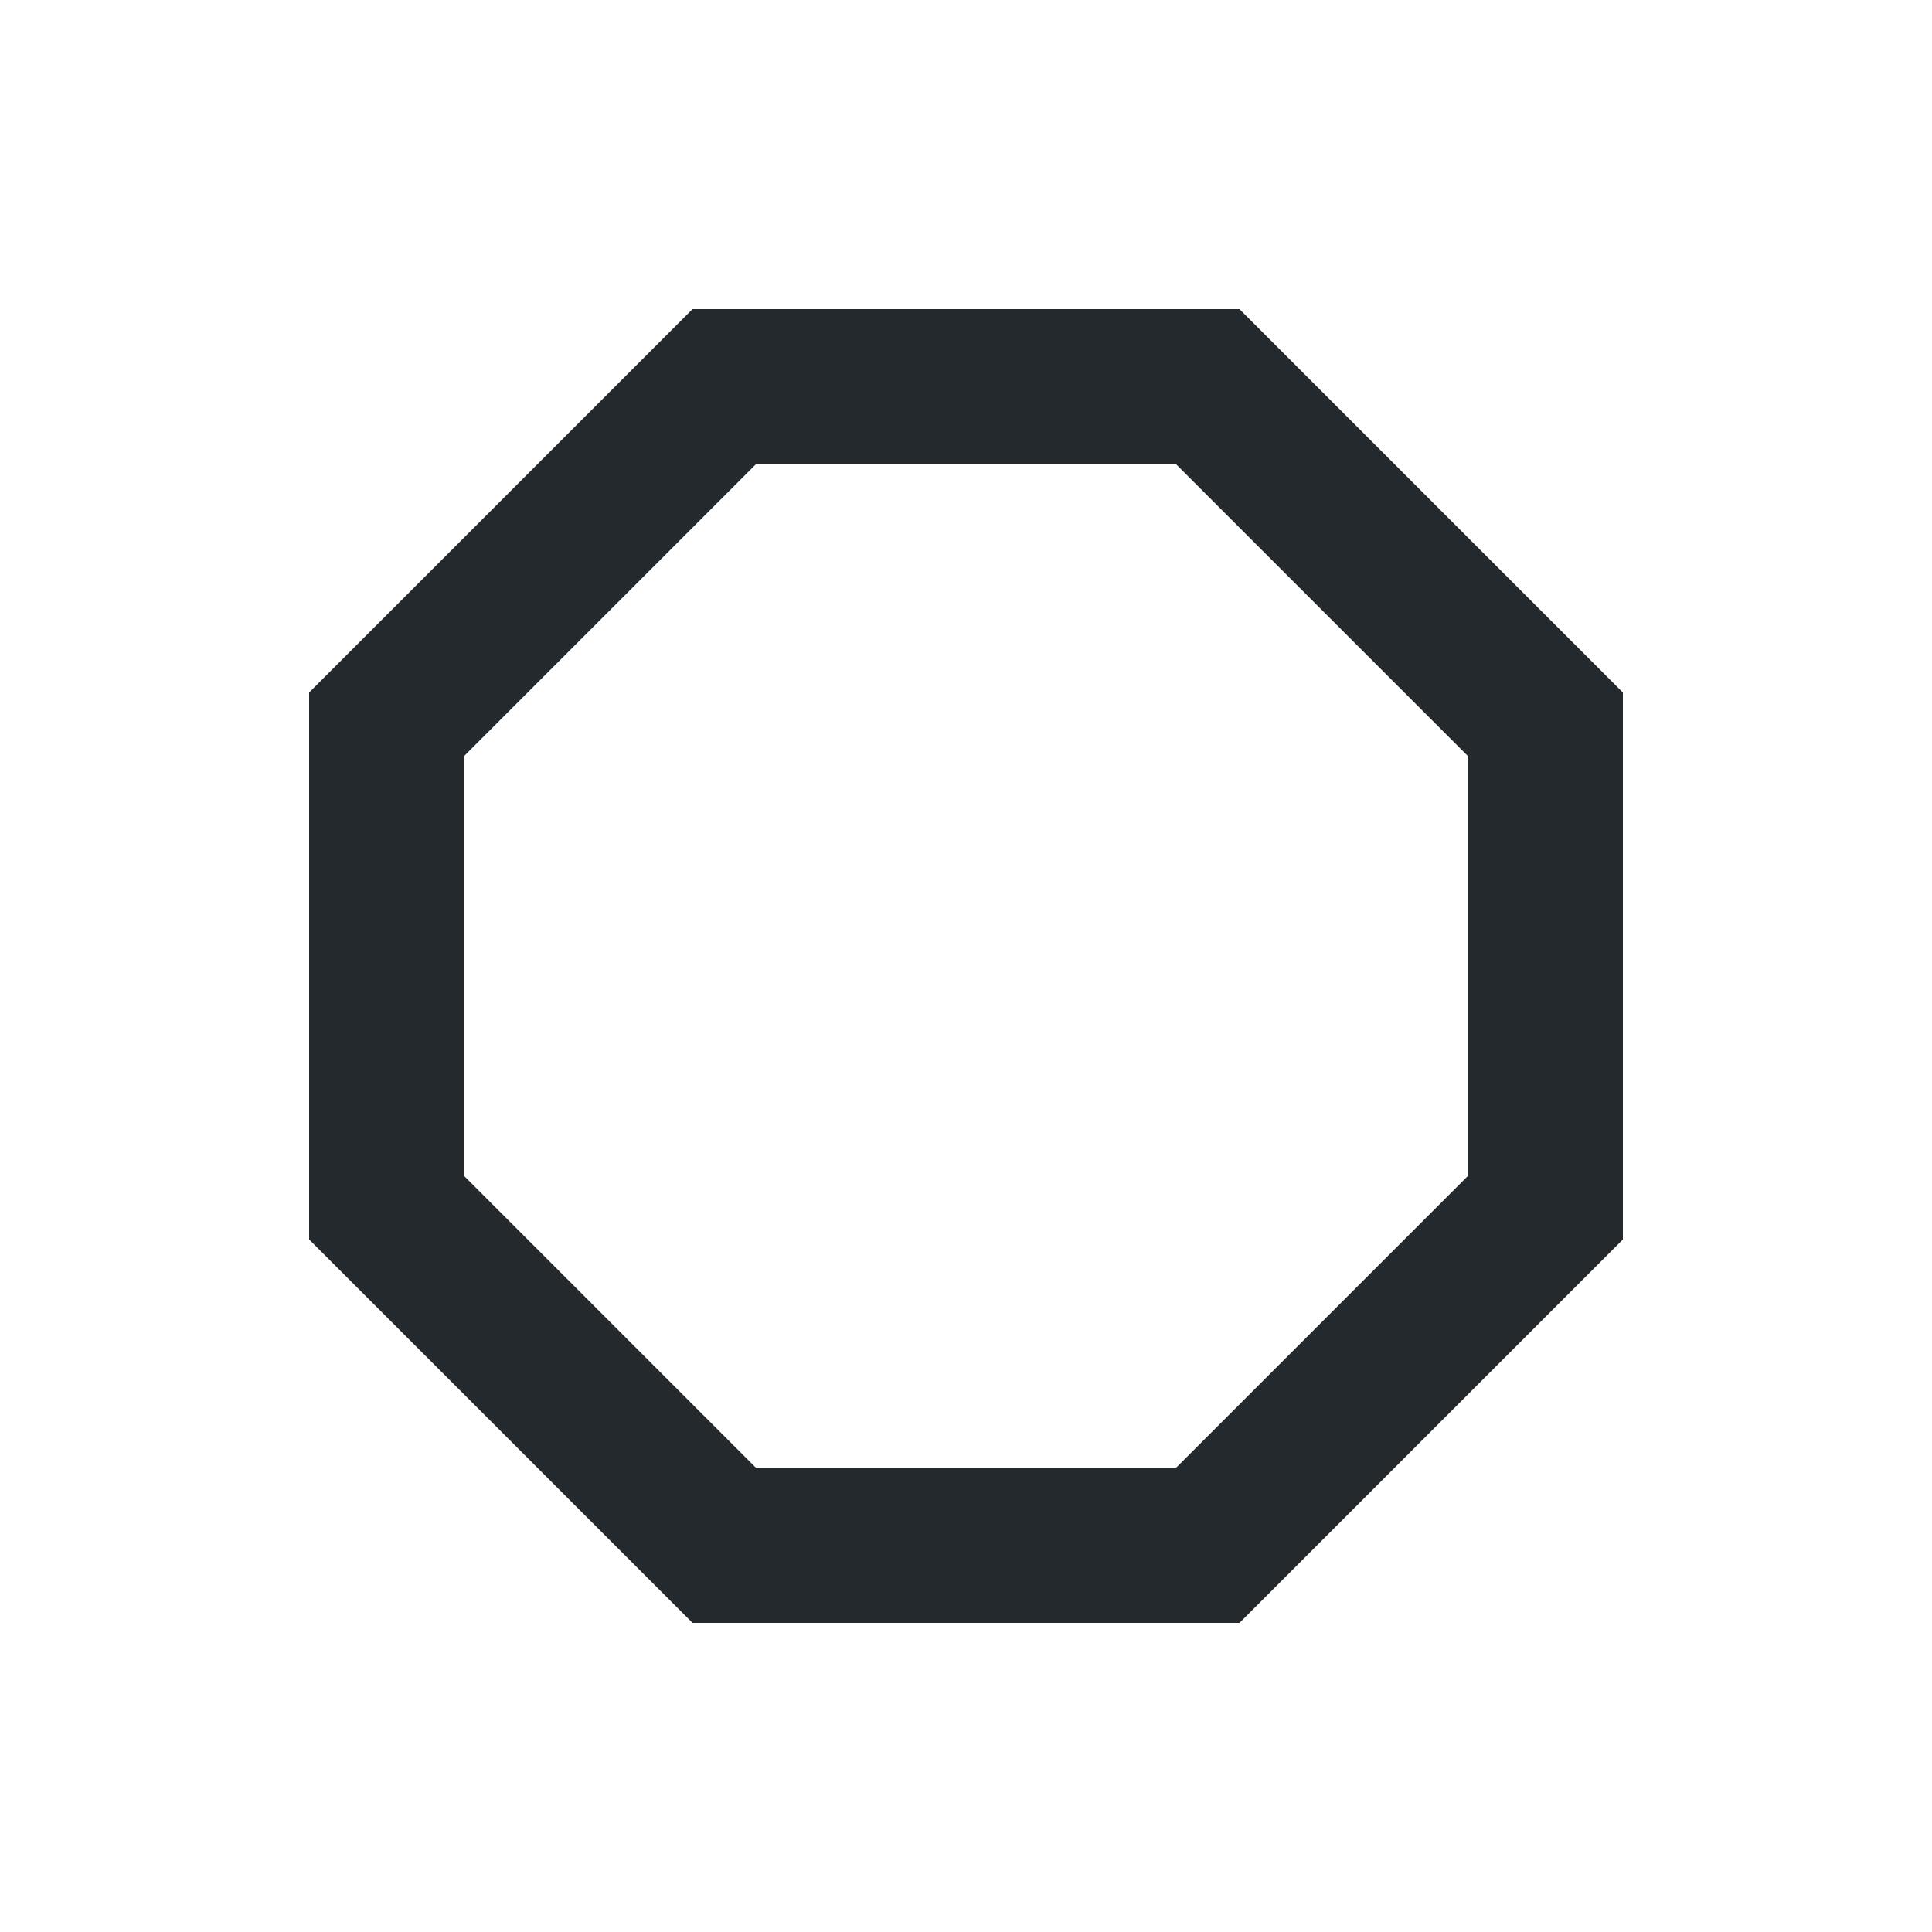
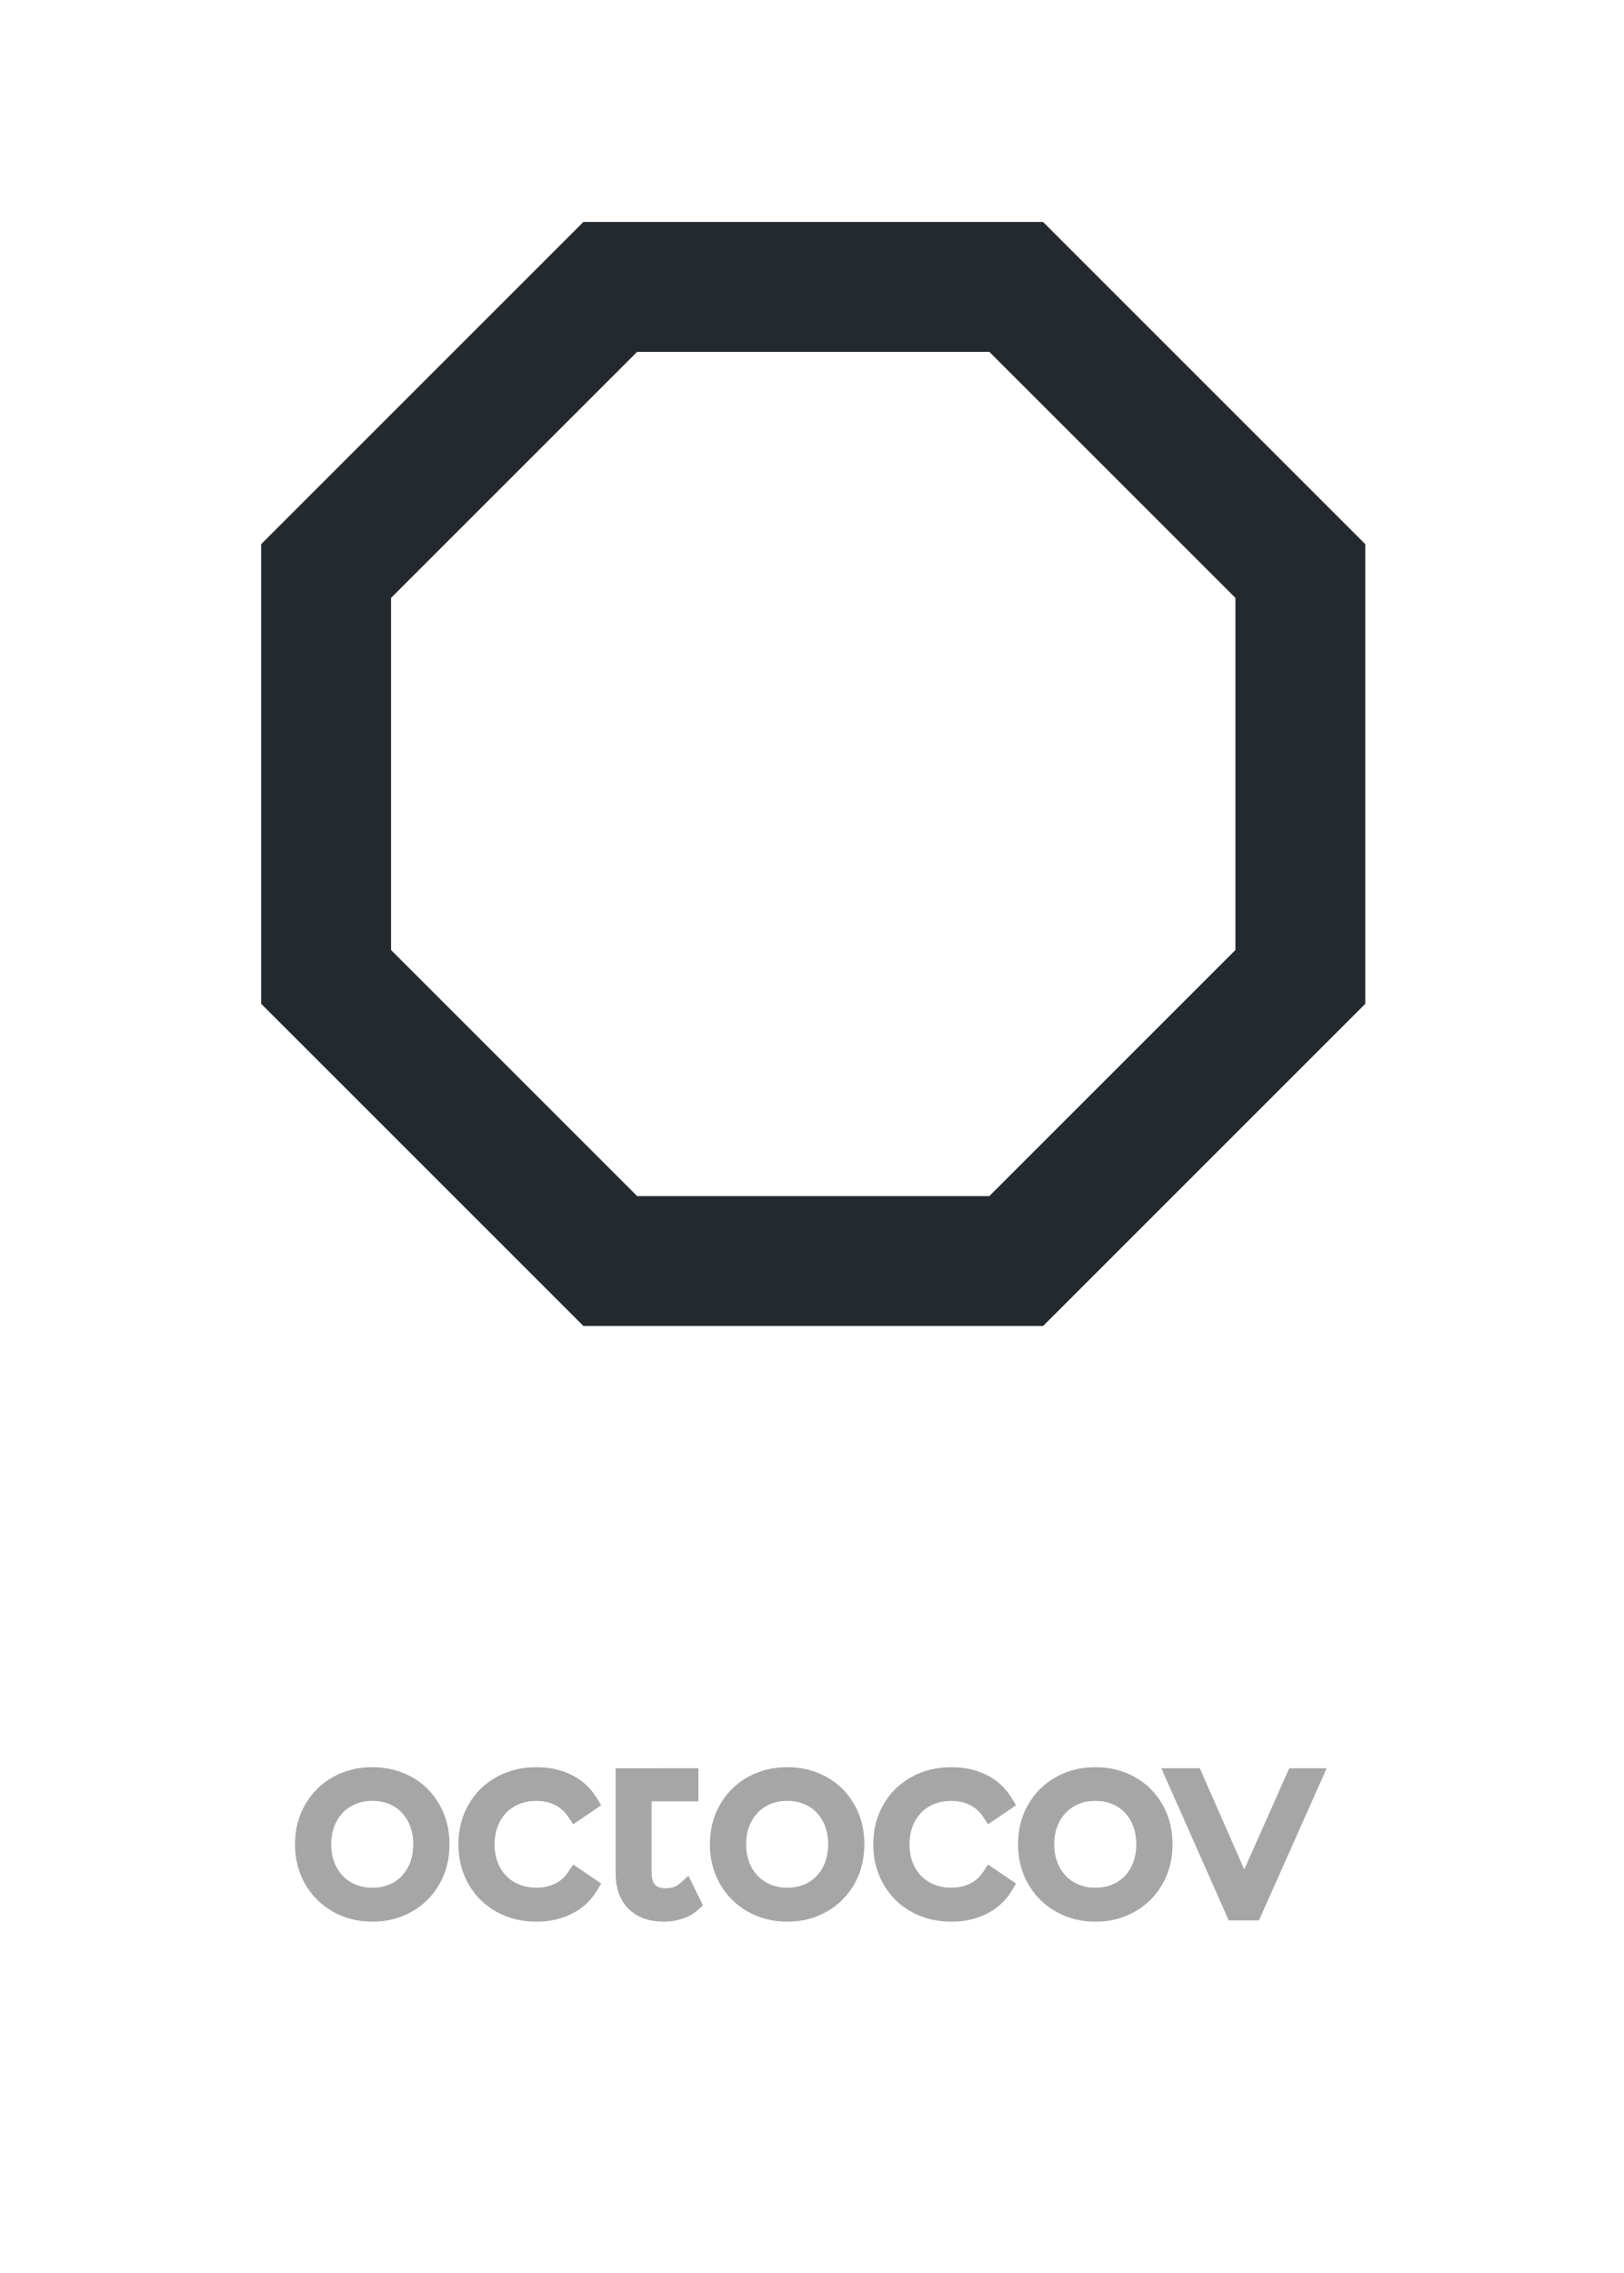
- <svg xmlns="http://www.w3.org/2000/svg" width="100%" height="100%" viewBox="0 0 500 500" version="1.1" xml:space="preserve" style="fill-rule:evenodd;clip-rule:evenodd;stroke-linejoin:round;stroke-miterlimit:2;">
-   <g transform="matrix(25,0,0,25,50,50)">
+ <svg xmlns="http://www.w3.org/2000/svg" width="100%" height="100%" viewBox="0 0 500 700" version="1.1" xml:space="preserve" style="fill-rule:evenodd;clip-rule:evenodd;stroke-linejoin:round;stroke-miterlimit:2;">
+   <g transform="matrix(25,0,0,25,50.4204,38.3576)">
    <path d="M10.831,1.2L5.169,1.2L1.2,5.169L1.2,10.831L5.169,14.8L10.831,14.8L14.8,10.831L14.8,5.169L10.831,1.2ZM5.831,2.8L10.169,2.8C10.169,2.8 13.2,5.831 13.2,5.831C13.2,5.831 13.2,10.169 13.2,10.169C13.2,10.169 10.169,13.2 10.169,13.2C10.169,13.2 5.831,13.2 5.831,13.2C5.831,13.2 2.8,10.169 2.8,10.169C2.8,10.169 2.8,5.831 2.8,5.831L5.831,2.8Z" style="fill:rgb(36,41,46);" />
  </g>
+   <g transform="matrix(1,0,0,1,0,-40.8689)">
+     <path d="M114.664,632.672C119.151,632.672 123.191,631.639 126.793,629.603C130.434,627.543 133.284,624.693 135.344,621.052C137.379,617.453 138.413,613.387 138.413,608.844C138.413,604.301 137.379,600.235 135.344,596.636C133.281,592.989 130.425,590.149 126.778,588.116C123.181,586.112 119.145,585.094 114.664,585.094C110.182,585.094 106.147,586.112 102.55,588.116C98.908,590.146 96.042,592.98 93.953,596.622C91.886,600.225 90.835,604.296 90.835,608.844C90.835,613.392 91.886,617.463 93.953,621.066C96.039,624.702 98.9,627.547 102.535,629.603C106.136,631.639 110.177,632.672 114.664,632.672ZM114.664,622.217C112.237,622.217 110.055,621.681 108.127,620.576C106.235,619.492 104.755,617.945 103.671,615.948C102.543,613.869 101.998,611.498 101.998,608.844C101.998,606.19 102.543,603.819 103.671,601.74C104.755,599.743 106.235,598.196 108.127,597.112C110.055,596.007 112.237,595.471 114.664,595.471C117.091,595.471 119.272,596.007 121.201,597.112C123.084,598.191 124.548,599.731 125.606,601.72C126.715,603.805 127.25,606.182 127.25,608.844C127.25,611.506 126.715,613.883 125.606,615.968C124.548,617.957 123.084,619.497 121.201,620.576C119.272,621.681 117.091,622.217 114.664,622.217Z" style="fill:rgb(166,166,166);fill-rule:nonzero;" />
+   </g>
+   <g transform="matrix(1,0,0,1,0,-40.8689)">
+     <path d="M165.213,632.672C169.175,632.672 172.749,631.874 175.942,630.307C179.256,628.681 181.863,626.301 183.765,623.171L185.123,620.937L176.497,615.078L174.959,617.386C173.885,618.997 172.529,620.204 170.876,620.989C169.141,621.813 167.252,622.217 165.213,622.217C162.725,622.217 160.483,621.676 158.496,620.563C156.565,619.481 155.061,617.95 153.979,615.977C152.852,613.921 152.312,611.54 152.312,608.844C152.312,606.19 152.857,603.819 153.985,601.74C155.066,599.747 156.567,598.206 158.496,597.125C160.483,596.012 162.725,595.471 165.213,595.471C167.243,595.471 169.123,595.884 170.851,596.726C172.513,597.537 173.878,598.76 174.959,600.381L176.497,602.689L185.123,596.83L183.765,594.596C181.864,591.467 179.272,589.09 175.99,587.464C172.825,585.897 169.236,585.094 165.213,585.094C160.626,585.094 156.528,586.112 152.911,588.112C149.238,590.142 146.357,592.979 144.267,596.622C142.199,600.225 141.149,604.296 141.149,608.844C141.149,613.387 142.197,617.469 144.262,621.097C146.353,624.772 149.237,627.624 152.911,629.655C156.528,631.655 160.626,632.672 165.213,632.672Z" style="fill:rgb(166,166,166);fill-rule:nonzero;" />
+   </g>
+   <g transform="matrix(1,0,0,1,0,-40.8689)">
+     <path d="M214.929,629.056L216.473,627.667L211.989,618.521L209.283,620.957C208.187,621.943 206.742,622.375 204.988,622.375C203.577,622.375 202.461,622.101 201.723,621.316C200.929,620.47 200.66,619.197 200.66,617.574C200.66,617.574 200.66,595.628 200.66,595.628C200.66,595.628 215.051,595.628 215.051,595.628L215.051,585.405L189.575,585.44L189.575,617.889C189.575,622.57 190.962,626.156 193.527,628.721C196.088,631.282 199.699,632.672 204.438,632.672C206.415,632.672 208.299,632.376 210.091,631.789C212.003,631.162 213.61,630.243 214.929,629.056Z" style="fill:rgb(166,166,166);fill-rule:nonzero;" />
+   </g>
+   <g transform="matrix(1,0,0,1,0,-40.8689)">
+     <path d="M242.422,632.672C246.909,632.672 250.95,631.639 254.551,629.603C258.192,627.543 261.043,624.693 263.102,621.052C265.137,617.453 266.172,613.387 266.172,608.844C266.172,604.301 265.137,600.235 263.102,596.636C261.039,592.989 258.183,590.149 254.536,588.116C250.939,586.112 246.903,585.094 242.422,585.094C237.941,585.094 233.905,586.112 230.308,588.116C226.667,590.146 223.8,592.98 221.711,596.622C219.644,600.225 218.594,604.296 218.594,608.844C218.594,613.392 219.644,617.463 221.711,621.066C223.797,624.702 226.658,627.547 230.293,629.603C233.894,631.639 237.935,632.672 242.422,632.672ZM242.422,622.217C239.995,622.217 237.813,621.681 235.885,620.576C233.994,619.492 232.513,617.945 231.429,615.948C230.301,613.869 229.757,611.498 229.757,608.844C229.757,606.19 230.301,603.819 231.429,601.74C232.513,599.743 233.994,598.196 235.885,597.112C237.813,596.007 239.995,595.471 242.422,595.471C244.849,595.471 247.031,596.007 248.959,597.112C250.842,598.191 252.307,599.731 253.365,601.72C254.474,603.805 255.009,606.182 255.009,608.844C255.009,611.506 254.474,613.883 253.365,615.968C252.307,617.957 250.842,619.497 248.959,620.576C247.031,621.681 244.849,622.217 242.422,622.217Z" style="fill:rgb(166,166,166);fill-rule:nonzero;" />
+   </g>
+   <g transform="matrix(1,0,0,1,0,-40.8689)">
+     <path d="M292.972,632.672C296.933,632.672 300.507,631.874 303.7,630.307C307.014,628.681 309.621,626.301 311.524,623.171L312.882,620.937L304.256,615.078L302.717,617.386C301.643,618.997 300.287,620.204 298.634,620.989C296.899,621.813 295.011,622.217 292.972,622.217C290.483,622.217 288.241,621.676 286.255,620.563C284.323,619.481 282.819,617.95 281.737,615.977C280.61,613.921 280.07,611.54 280.07,608.844C280.07,606.19 280.615,603.819 281.743,601.74C282.824,599.747 284.325,598.206 286.255,597.125C288.241,596.012 290.483,595.471 292.972,595.471C295.002,595.471 296.882,595.884 298.609,596.726C300.272,597.537 301.637,598.76 302.717,600.381L304.256,602.689L312.882,596.83L311.524,594.596C309.622,591.467 307.03,589.09 303.748,587.464C300.584,585.897 296.994,585.094 292.972,585.094C288.384,585.094 284.287,586.112 280.67,588.112C276.997,590.142 274.115,592.979 272.025,596.622C269.958,600.225 268.908,604.296 268.908,608.844C268.908,613.387 269.955,617.469 272.02,621.097C274.111,624.772 276.995,627.624 280.67,629.655C284.287,631.655 288.384,632.672 292.972,632.672Z" style="fill:rgb(166,166,166);fill-rule:nonzero;" />
+   </g>
+   <g transform="matrix(1,0,0,1,0,-40.8689)">
+     <path d="M337.308,632.672C341.795,632.672 345.836,631.639 349.437,629.603C353.078,627.543 355.929,624.693 357.988,621.052C360.023,617.453 361.058,613.387 361.058,608.844C361.058,604.301 360.023,600.235 357.988,596.636C355.925,592.989 353.07,590.149 349.422,588.116C345.825,586.112 341.79,585.094 337.308,585.094C332.827,585.094 328.791,586.112 325.194,588.116C321.553,590.146 318.687,592.98 316.597,596.622C314.53,600.225 313.48,604.296 313.48,608.844C313.48,613.392 314.53,617.463 316.597,621.066C318.683,624.702 321.544,627.547 325.179,629.603C328.781,631.639 332.821,632.672 337.308,632.672ZM337.308,622.217C334.881,622.217 332.7,621.681 330.771,620.576C328.88,619.492 327.399,617.945 326.315,615.948C325.187,613.869 324.643,611.498 324.643,608.844C324.643,606.19 325.187,603.819 326.315,601.74C327.399,599.743 328.88,598.196 330.771,597.112C332.7,596.007 334.881,595.471 337.308,595.471C339.735,595.471 341.917,596.007 343.845,597.112C345.728,598.191 347.193,599.731 348.251,601.72C349.36,603.805 349.895,606.182 349.895,608.844C349.895,611.506 349.36,613.883 348.251,615.968C347.193,617.957 345.728,619.497 343.845,620.576C341.917,621.681 339.735,622.217 337.308,622.217Z" style="fill:rgb(166,166,166);fill-rule:nonzero;" />
+   </g>
+   <g transform="matrix(1,0,0,1,0,-40.8689)">
+     <path d="M387.678,632.279L408.529,585.409L397.003,585.409L383.152,616.592C383.152,616.591 369.44,585.409 369.44,585.409L357.599,585.409L378.361,632.279L387.678,632.279Z" style="fill:rgb(166,166,166);fill-rule:nonzero;" />
+   </g>
</svg>
